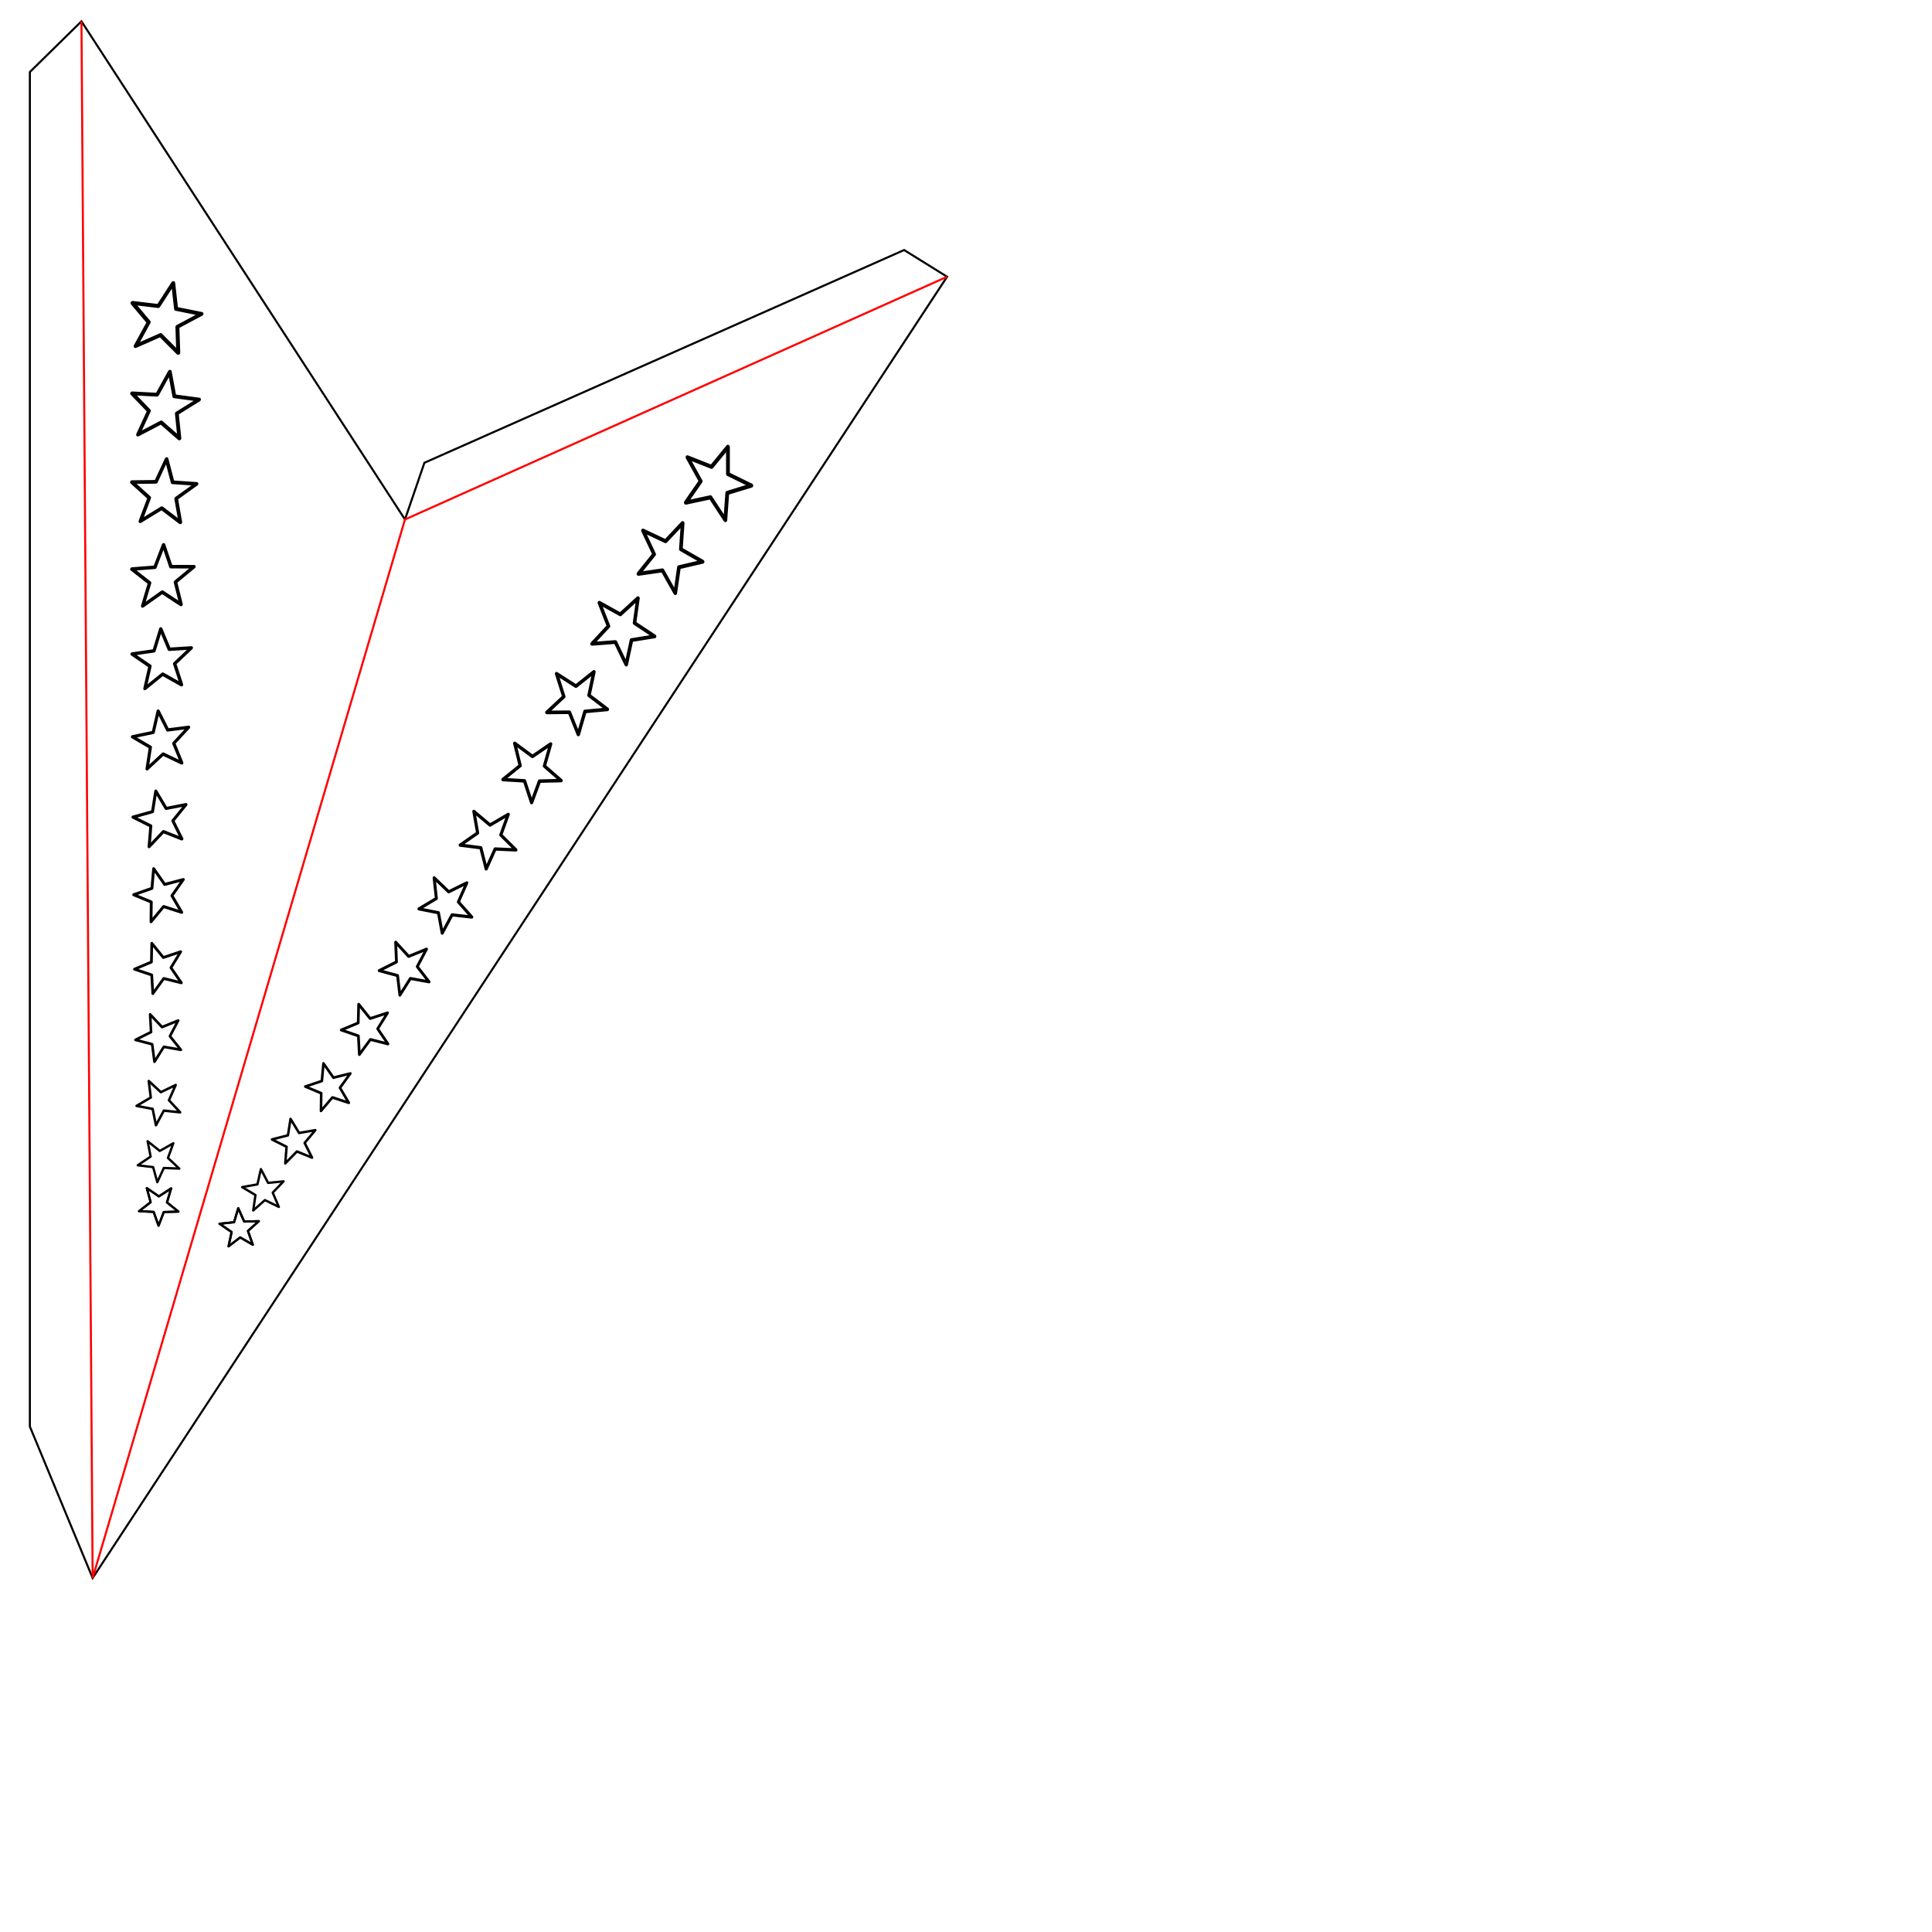
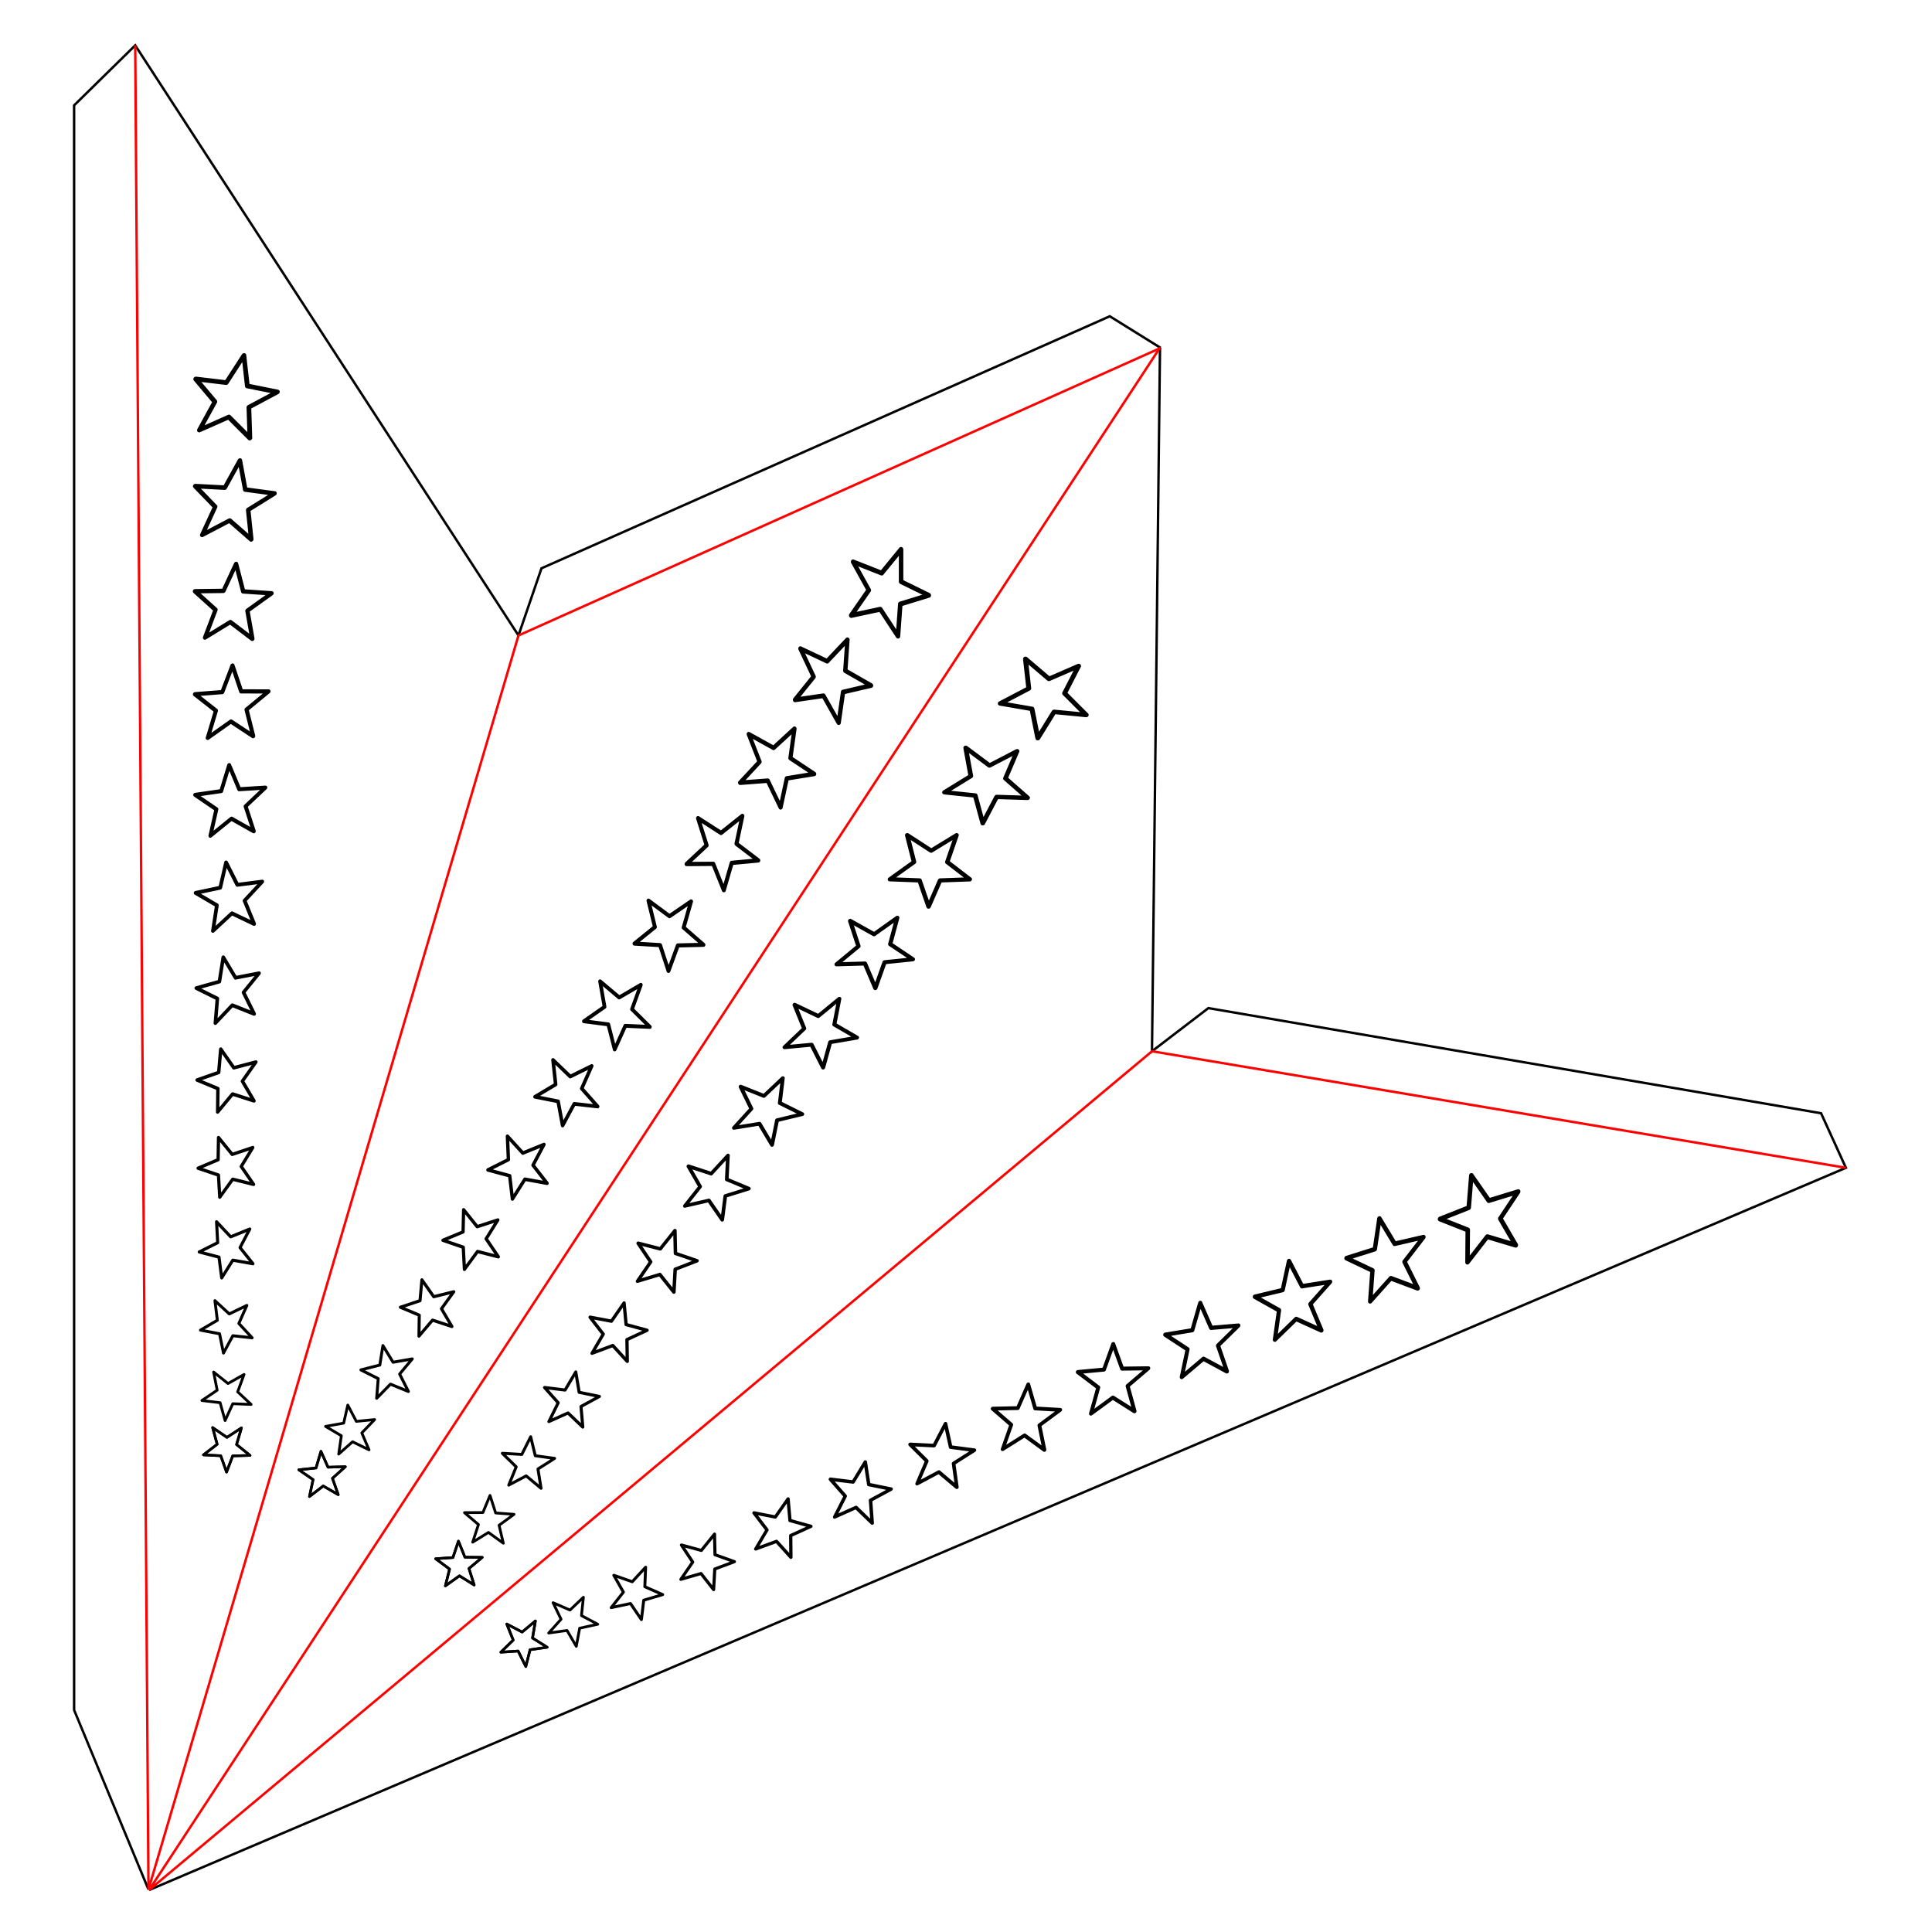
<svg xmlns="http://www.w3.org/2000/svg" xmlns:xlink="http://www.w3.org/1999/xlink" width="12in" height="12in" viewBox="0 0 304.8 304.8" version="1.1" id="svg8">
  <defs id="defs2" />
  <g id="layer1" transform="translate(0,7.800016)">
-     <g id="g5872" transform="matrix(1.173075,0.3461228,-0.3461228,1.173075,-210.8604,-83.64363)">
-       <path id="path4719" d="m 193.76,10.353 -4.533,8.152 49.445,167.578 13.296,16.45 58.208,-192.18 -6.291,-1.737 -51.583,43.832 -0.334,7.723 z" style="fill:none;fill-opacity:1;stroke:#000000;stroke-width:0.265px;stroke-linecap:butt;stroke-linejoin:miter;stroke-opacity:1" />
-       <path id="path4721" d="M 193.76,10.353 251.968,202.533 V 60.171 l 58.208,-49.818" style="fill:none;stroke:#ff0000;stroke-width:0.265px;stroke-linecap:butt;stroke-linejoin:miter;stroke-opacity:1" />
-       <g id="g5239-2" transform="matrix(-0.7683873,0.2216129,-0.2216129,-0.7683873,308.9008,158.9277)">
-         <path style="fill:none;fill-opacity:1;stroke:#000000;stroke-width:0.353;stroke-linecap:round;stroke-linejoin:round;stroke-miterlimit:4;stroke-dasharray:none;stroke-dashoffset:0;stroke-opacity:1" id="path4729-0" d="m 75.163,30.28 -1.955,-1.321 -1.969,1.301 0.652,-2.268 -1.846,-1.47 2.358,-0.081 0.828,-2.209 0.805,2.218 2.357,0.105 -1.86,1.451 z" />
-         <use x="0" y="0" xlink:href="#path4729-0" id="use5183-6" width="100%" height="100%" />
-         <use x="0" y="0" xlink:href="#path4729-0" transform="matrix(1.057545,0.07209621,-0.07277151,1.067451,-2.206919,0.1006921)" id="use5185-1" width="100%" height="100%" />
-         <use x="0" y="0" xlink:href="#path4729-0" transform="matrix(1.109638,0.1520014,-0.1547828,1.129942,-3.759856,1.919191)" id="use5187-5" width="100%" height="100%" />
-         <use x="0" y="0" xlink:href="#path4729-0" transform="matrix(1.155483,0.239289,-0.2457106,1.186492,-4.6096,4.391781)" id="use5189-5" width="100%" height="100%" />
-         <use x="0" y="0" xlink:href="#path4729-0" transform="matrix(1.194322,0.3334606,-0.3451374,1.236143,-4.71204,7.281968)" id="use5191-47" width="100%" height="100%" />
-         <use x="0" y="0" xlink:href="#path4729-0" transform="matrix(1.225434,0.4339489,-0.4525531,1.27797,-4.028547,10.50287)" id="use5193-6" width="100%" height="100%" />
-         <use x="0" y="0" xlink:href="#path4729-0" transform="matrix(1.248146,0.5401211,-0.5673583,1.311088,-2.526326,14.02951)" id="use5195-5" width="100%" height="100%" />
-         <use x="0" y="0" xlink:href="#path4729-0" transform="matrix(1.261837,0.6512824,-0.6888671,1.334656,-0.178729,17.86988)" id="use5197-6" width="100%" height="100%" />
-         <use x="0" y="0" xlink:href="#path4729-0" transform="matrix(1.265939,0.76668,-0.8163117,1.347891,3.034463,22.05212)" id="use5199-9" width="100%" height="100%" />
-         <use x="0" y="0" xlink:href="#path4729-0" transform="matrix(1.259951,0.8855081,-0.9488463,1.350072,7.126812,26.61773)" id="use5201-3" width="100%" height="100%" />
-         <use x="0" y="0" xlink:href="#path4729-0" transform="matrix(1.243434,1.006913,-1.085553,1.340546,12.10502,31.61746)" id="use5203-7" width="100%" height="100%" />
-         <use x="0" y="0" xlink:href="#path4729-0" transform="matrix(1.216021,1.129997,-1.225447,1.318738,17.96881,37.10853)" id="use5205-4" width="100%" height="100%" />
-         <use x="0" y="0" xlink:href="#path4729-0" transform="matrix(1.177421,1.253826,-1.367483,1.284152,24.71076,43.15268)" id="use5207-5" width="100%" height="100%" />
+     <g id="g1022" transform="matrix(1.184647,0,0,1.184647,-7.189178,-23.25513)">
+       <g transform="matrix(1.173075,0.3461228,-0.3461228,1.173075,-199.635,-60.12391)" id="g5872">
+         <path style="fill:none;fill-opacity:1;stroke:#000000;stroke-width:0.265px;stroke-linecap:butt;stroke-linejoin:miter;stroke-opacity:1" d="m 310.176,10.353 -6.291,-1.737 -51.583,43.832 -0.334,7.723 -58.208,-49.818 -4.533,8.152 49.445,167.578 13.296,16.45" id="path4719" />
+         <path style="fill:none;stroke:#ff0000;stroke-width:0.265px;stroke-linecap:butt;stroke-linejoin:miter;stroke-opacity:1" d="M 193.76,10.353 251.968,202.533 V 60.171 l 58.208,-49.818" id="path4721" />
+         <g transform="matrix(-0.7683873,0.2216129,-0.2216129,-0.7683873,308.9008,158.9277)" id="g5239-2">
+           <path d="m 75.163,30.28 -1.955,-1.321 -1.969,1.301 0.652,-2.268 -1.846,-1.47 2.358,-0.081 0.828,-2.209 0.805,2.218 2.357,0.105 -1.86,1.451 z" id="path4729-0" style="fill:none;fill-opacity:1;stroke:#000000;stroke-width:0.353;stroke-linecap:round;stroke-linejoin:round;stroke-miterlimit:4;stroke-dasharray:none;stroke-dashoffset:0;stroke-opacity:1" />
+           <use height="100%" width="100%" id="use5183-6" xlink:href="#path4729-0" y="0" x="0" />
+           <use height="100%" width="100%" id="use5185-1" transform="matrix(1.057545,0.07209621,-0.07277151,1.067451,-2.206919,0.1006921)" xlink:href="#path4729-0" y="0" x="0" />
+           <use height="100%" width="100%" id="use5187-5" transform="matrix(1.109638,0.1520014,-0.1547828,1.129942,-3.759856,1.919191)" xlink:href="#path4729-0" y="0" x="0" />
+           <use height="100%" width="100%" id="use5189-5" transform="matrix(1.155483,0.239289,-0.2457106,1.186492,-4.6096,4.391781)" xlink:href="#path4729-0" y="0" x="0" />
+           <use height="100%" width="100%" id="use5191-47" transform="matrix(1.194322,0.3334606,-0.3451374,1.236143,-4.71204,7.281968)" xlink:href="#path4729-0" y="0" x="0" />
+           <use height="100%" width="100%" id="use5193-6" transform="matrix(1.225434,0.4339489,-0.4525531,1.27797,-4.028547,10.50287)" xlink:href="#path4729-0" y="0" x="0" />
+           <use height="100%" width="100%" id="use5195-5" transform="matrix(1.248146,0.5401211,-0.5673583,1.311088,-2.526326,14.02951)" xlink:href="#path4729-0" y="0" x="0" />
+           <use height="100%" width="100%" id="use5197-6" transform="matrix(1.261837,0.6512824,-0.6888671,1.334656,-0.178729,17.86988)" xlink:href="#path4729-0" y="0" x="0" />
+           <use height="100%" width="100%" id="use5199-9" transform="matrix(1.265939,0.76668,-0.8163117,1.347891,3.034463,22.05212)" xlink:href="#path4729-0" y="0" x="0" />
+           <use height="100%" width="100%" id="use5201-3" transform="matrix(1.259951,0.8855081,-0.9488463,1.350072,7.126812,26.61773)" xlink:href="#path4729-0" y="0" x="0" />
+           <use height="100%" width="100%" id="use5203-7" transform="matrix(1.243434,1.006913,-1.085553,1.340546,12.10502,31.61746)" xlink:href="#path4729-0" y="0" x="0" />
+           <use height="100%" width="100%" id="use5205-4" transform="matrix(1.216021,1.129997,-1.225447,1.318738,17.96881,37.10853)" xlink:href="#path4729-0" y="0" x="0" />
+           <use height="100%" width="100%" id="use5207-5" transform="matrix(1.177421,1.253826,-1.367483,1.284152,24.71076,43.15268)" xlink:href="#path4729-0" y="0" x="0" />
+         </g>
+         <g transform="matrix(0.7683873,0.2216129,0.2216129,-0.7683873,195.0354,158.9277)" id="g5239-1-4">
+           <path d="m 75.163,30.28 -1.955,-1.321 -1.969,1.301 0.652,-2.268 -1.846,-1.47 2.358,-0.081 0.828,-2.209 0.805,2.218 2.357,0.105 -1.86,1.451 z" id="path4729-2-7" style="fill:none;fill-opacity:1;stroke:#000000;stroke-width:0.353;stroke-linecap:round;stroke-linejoin:round;stroke-miterlimit:4;stroke-dasharray:none;stroke-dashoffset:0;stroke-opacity:1" />
+           <use height="100%" width="100%" id="use5183-9-4" xlink:href="#path4729-2-7" y="0" x="0" />
+           <use height="100%" width="100%" id="use5185-3-4" transform="matrix(1.057545,0.07209621,-0.07277151,1.067451,-2.206919,0.1006921)" xlink:href="#path4729-2-7" y="0" x="0" />
+           <use height="100%" width="100%" id="use5187-1-3" transform="matrix(1.109638,0.1520014,-0.1547828,1.129942,-3.759856,1.919191)" xlink:href="#path4729-2-7" y="0" x="0" />
+           <use height="100%" width="100%" id="use5189-9-0" transform="matrix(1.155483,0.239289,-0.2457106,1.186492,-4.6096,4.391781)" xlink:href="#path4729-2-7" y="0" x="0" />
+           <use height="100%" width="100%" id="use5191-4-7" transform="matrix(1.194322,0.3334606,-0.3451374,1.236143,-4.71204,7.281968)" xlink:href="#path4729-2-7" y="0" x="0" />
+           <use height="100%" width="100%" id="use5193-7-8" transform="matrix(1.225434,0.4339489,-0.4525531,1.27797,-4.028547,10.50287)" xlink:href="#path4729-2-7" y="0" x="0" />
+           <use height="100%" width="100%" id="use5195-8-6" transform="matrix(1.248146,0.5401211,-0.5673583,1.311088,-2.526326,14.02951)" xlink:href="#path4729-2-7" y="0" x="0" />
+           <use height="100%" width="100%" id="use5197-4-8" transform="matrix(1.261837,0.6512824,-0.6888671,1.334656,-0.178729,17.86988)" xlink:href="#path4729-2-7" y="0" x="0" />
+           <use height="100%" width="100%" id="use5199-5-8" transform="matrix(1.265939,0.76668,-0.8163117,1.347891,3.034463,22.05212)" xlink:href="#path4729-2-7" y="0" x="0" />
+           <use height="100%" width="100%" id="use5201-0-4" transform="matrix(1.259951,0.8855081,-0.9488463,1.350072,7.126812,26.61773)" xlink:href="#path4729-2-7" y="0" x="0" />
+           <use height="100%" width="100%" id="use5203-3-3" transform="matrix(1.243434,1.006913,-1.085553,1.340546,12.10502,31.61746)" xlink:href="#path4729-2-7" y="0" x="0" />
+           <use height="100%" width="100%" id="use5205-6-1" transform="matrix(1.216021,1.129997,-1.225447,1.318738,17.96881,37.10853)" xlink:href="#path4729-2-7" y="0" x="0" />
+           <use height="100%" width="100%" id="use5207-1-4" transform="matrix(1.177421,1.253826,-1.367483,1.284152,24.71076,43.15268)" xlink:href="#path4729-2-7" y="0" x="0" />
+         </g>
      </g>
-       <g id="g5239-1-4" transform="matrix(0.7683873,0.2216129,0.2216129,-0.7683873,195.0354,158.9277)">
-         <path style="fill:none;fill-opacity:1;stroke:#000000;stroke-width:0.353;stroke-linecap:round;stroke-linejoin:round;stroke-miterlimit:4;stroke-dasharray:none;stroke-dashoffset:0;stroke-opacity:1" id="path4729-2-7" d="m 75.163,30.28 -1.955,-1.321 -1.969,1.301 0.652,-2.268 -1.846,-1.47 2.358,-0.081 0.828,-2.209 0.805,2.218 2.357,0.105 -1.86,1.451 z" />
-         <use x="0" y="0" xlink:href="#path4729-2-7" id="use5183-9-4" width="100%" height="100%" />
-         <use x="0" y="0" xlink:href="#path4729-2-7" transform="matrix(1.057545,0.07209621,-0.07277151,1.067451,-2.206919,0.1006921)" id="use5185-3-4" width="100%" height="100%" />
-         <use x="0" y="0" xlink:href="#path4729-2-7" transform="matrix(1.109638,0.1520014,-0.1547828,1.129942,-3.759856,1.919191)" id="use5187-1-3" width="100%" height="100%" />
-         <use x="0" y="0" xlink:href="#path4729-2-7" transform="matrix(1.155483,0.239289,-0.2457106,1.186492,-4.6096,4.391781)" id="use5189-9-0" width="100%" height="100%" />
-         <use x="0" y="0" xlink:href="#path4729-2-7" transform="matrix(1.194322,0.3334606,-0.3451374,1.236143,-4.71204,7.281968)" id="use5191-4-7" width="100%" height="100%" />
-         <use x="0" y="0" xlink:href="#path4729-2-7" transform="matrix(1.225434,0.4339489,-0.4525531,1.27797,-4.028547,10.50287)" id="use5193-7-8" width="100%" height="100%" />
-         <use x="0" y="0" xlink:href="#path4729-2-7" transform="matrix(1.248146,0.5401211,-0.5673583,1.311088,-2.526326,14.02951)" id="use5195-8-6" width="100%" height="100%" />
-         <use x="0" y="0" xlink:href="#path4729-2-7" transform="matrix(1.261837,0.6512824,-0.6888671,1.334656,-0.178729,17.86988)" id="use5197-4-8" width="100%" height="100%" />
-         <use x="0" y="0" xlink:href="#path4729-2-7" transform="matrix(1.265939,0.76668,-0.8163117,1.347891,3.034463,22.05212)" id="use5199-5-8" width="100%" height="100%" />
-         <use x="0" y="0" xlink:href="#path4729-2-7" transform="matrix(1.259951,0.8855081,-0.9488463,1.350072,7.126812,26.61773)" id="use5201-0-4" width="100%" height="100%" />
-         <use x="0" y="0" xlink:href="#path4729-2-7" transform="matrix(1.243434,1.006913,-1.085553,1.340546,12.10502,31.61746)" id="use5203-3-3" width="100%" height="100%" />
-         <use x="0" y="0" xlink:href="#path4729-2-7" transform="matrix(1.216021,1.129997,-1.225447,1.318738,17.96881,37.10853)" id="use5205-6-1" width="100%" height="100%" />
-         <use x="0" y="0" xlink:href="#path4729-2-7" transform="matrix(1.177421,1.253826,-1.367483,1.284152,24.71076,43.15268)" id="use5207-1-4" width="100%" height="100%" />
+       <g transform="matrix(0.7846488,0.9382067,-0.9382067,0.7846488,18.23021,-130.5648)" id="g5872-3">
+         <path style="fill:none;fill-opacity:1;stroke:#000000;stroke-width:0.265px;stroke-linecap:butt;stroke-linejoin:miter;stroke-opacity:1" d="M 251.968,202.533 310.176,10.353 303.885,8.616 252.302,52.448 251.968,60.171 193.76,10.353" id="path4719-6" />
+         <path style="fill:none;stroke:#ff0000;stroke-width:0.265px;stroke-linecap:butt;stroke-linejoin:miter;stroke-opacity:1" d="M 193.76,10.353 251.968,202.533 V 60.171 l 58.208,-49.818" id="path4721-7" />
+         <g transform="matrix(-0.7683873,0.2216129,-0.2216129,-0.7683873,308.9008,158.9277)" id="g5239-2-5">
+           <path d="m 75.163,30.28 -1.955,-1.321 -1.969,1.301 0.652,-2.268 -1.846,-1.47 2.358,-0.081 0.828,-2.209 0.805,2.218 2.357,0.105 -1.86,1.451 z" id="path4729-0-3" style="fill:none;fill-opacity:1;stroke:#000000;stroke-width:0.353;stroke-linecap:round;stroke-linejoin:round;stroke-miterlimit:4;stroke-dasharray:none;stroke-dashoffset:0;stroke-opacity:1" />
+           <use height="100%" width="100%" id="use5183-6-5" xlink:href="#path4729-0-3" y="0" x="0" />
+           <use height="100%" width="100%" id="use5185-1-6" transform="matrix(1.057545,0.07209621,-0.07277151,1.067451,-2.206919,0.1006921)" xlink:href="#path4729-0-3" y="0" x="0" />
+           <use height="100%" width="100%" id="use5187-5-2" transform="matrix(1.109638,0.1520014,-0.1547828,1.129942,-3.759856,1.919191)" xlink:href="#path4729-0-3" y="0" x="0" />
+           <use height="100%" width="100%" id="use5189-5-9" transform="matrix(1.155483,0.239289,-0.2457106,1.186492,-4.6096,4.391781)" xlink:href="#path4729-0-3" y="0" x="0" />
+           <use height="100%" width="100%" id="use5191-47-1" transform="matrix(1.194322,0.3334606,-0.3451374,1.236143,-4.71204,7.281968)" xlink:href="#path4729-0-3" y="0" x="0" />
+           <use height="100%" width="100%" id="use5193-6-2" transform="matrix(1.225434,0.4339489,-0.4525531,1.27797,-4.028547,10.50287)" xlink:href="#path4729-0-3" y="0" x="0" />
+           <use height="100%" width="100%" id="use5195-5-7" transform="matrix(1.248146,0.5401211,-0.5673583,1.311088,-2.526326,14.02951)" xlink:href="#path4729-0-3" y="0" x="0" />
+           <use height="100%" width="100%" id="use5197-6-0" transform="matrix(1.261837,0.6512824,-0.6888671,1.334656,-0.178729,17.86988)" xlink:href="#path4729-0-3" y="0" x="0" />
+           <use height="100%" width="100%" id="use5199-9-9" transform="matrix(1.265939,0.76668,-0.8163117,1.347891,3.034463,22.05212)" xlink:href="#path4729-0-3" y="0" x="0" />
+           <use height="100%" width="100%" id="use5201-3-3" transform="matrix(1.259951,0.8855081,-0.9488463,1.350072,7.126812,26.61773)" xlink:href="#path4729-0-3" y="0" x="0" />
+           <use height="100%" width="100%" id="use5203-7-6" transform="matrix(1.243434,1.006913,-1.085553,1.340546,12.10502,31.61746)" xlink:href="#path4729-0-3" y="0" x="0" />
+           <use height="100%" width="100%" id="use5205-4-0" transform="matrix(1.216021,1.129997,-1.225447,1.318738,17.96881,37.10853)" xlink:href="#path4729-0-3" y="0" x="0" />
+           <use height="100%" width="100%" id="use5207-5-6" transform="matrix(1.177421,1.253826,-1.367483,1.284152,24.71076,43.15268)" xlink:href="#path4729-0-3" y="0" x="0" />
+         </g>
+         <g transform="matrix(0.7683873,0.2216129,0.2216129,-0.7683873,195.0354,158.9277)" id="g5239-1-4-2">
+           <path d="m 75.163,30.28 -1.955,-1.321 -1.969,1.301 0.652,-2.268 -1.846,-1.47 2.358,-0.081 0.828,-2.209 0.805,2.218 2.357,0.105 -1.86,1.451 z" id="path4729-2-7-6" style="fill:none;fill-opacity:1;stroke:#000000;stroke-width:0.353;stroke-linecap:round;stroke-linejoin:round;stroke-miterlimit:4;stroke-dasharray:none;stroke-dashoffset:0;stroke-opacity:1" />
+           <use height="100%" width="100%" id="use5183-9-4-1" xlink:href="#path4729-2-7-6" y="0" x="0" />
+           <use height="100%" width="100%" id="use5185-3-4-8" transform="matrix(1.057545,0.07209621,-0.07277151,1.067451,-2.206919,0.1006921)" xlink:href="#path4729-2-7-6" y="0" x="0" />
+           <use height="100%" width="100%" id="use5187-1-3-7" transform="matrix(1.109638,0.1520014,-0.1547828,1.129942,-3.759856,1.919191)" xlink:href="#path4729-2-7-6" y="0" x="0" />
+           <use height="100%" width="100%" id="use5189-9-0-9" transform="matrix(1.155483,0.239289,-0.2457106,1.186492,-4.6096,4.391781)" xlink:href="#path4729-2-7-6" y="0" x="0" />
+           <use height="100%" width="100%" id="use5191-4-7-2" transform="matrix(1.194322,0.3334606,-0.3451374,1.236143,-4.71204,7.281968)" xlink:href="#path4729-2-7-6" y="0" x="0" />
+           <use height="100%" width="100%" id="use5193-7-8-0" transform="matrix(1.225434,0.4339489,-0.4525531,1.27797,-4.028547,10.50287)" xlink:href="#path4729-2-7-6" y="0" x="0" />
+           <use height="100%" width="100%" id="use5195-8-6-2" transform="matrix(1.248146,0.5401211,-0.5673583,1.311088,-2.526326,14.02951)" xlink:href="#path4729-2-7-6" y="0" x="0" />
+           <use height="100%" width="100%" id="use5197-4-8-3" transform="matrix(1.261837,0.6512824,-0.6888671,1.334656,-0.178729,17.86988)" xlink:href="#path4729-2-7-6" y="0" x="0" />
+           <use height="100%" width="100%" id="use5199-5-8-7" transform="matrix(1.265939,0.76668,-0.8163117,1.347891,3.034463,22.05212)" xlink:href="#path4729-2-7-6" y="0" x="0" />
+           <use height="100%" width="100%" id="use5201-0-4-5" transform="matrix(1.259951,0.8855081,-0.9488463,1.350072,7.126812,26.61773)" xlink:href="#path4729-2-7-6" y="0" x="0" />
+           <use height="100%" width="100%" id="use5203-3-3-9" transform="matrix(1.243434,1.006913,-1.085553,1.340546,12.10502,31.61746)" xlink:href="#path4729-2-7-6" y="0" x="0" />
+           <use height="100%" width="100%" id="use5205-6-1-2" transform="matrix(1.216021,1.129997,-1.225447,1.318738,17.96881,37.10853)" xlink:href="#path4729-2-7-6" y="0" x="0" />
+           <use height="100%" width="100%" id="use5207-1-4-2" transform="matrix(1.177421,1.253826,-1.367483,1.284152,24.71076,43.15268)" xlink:href="#path4729-2-7-6" y="0" x="0" />
+         </g>
      </g>
    </g>
  </g>
</svg>
